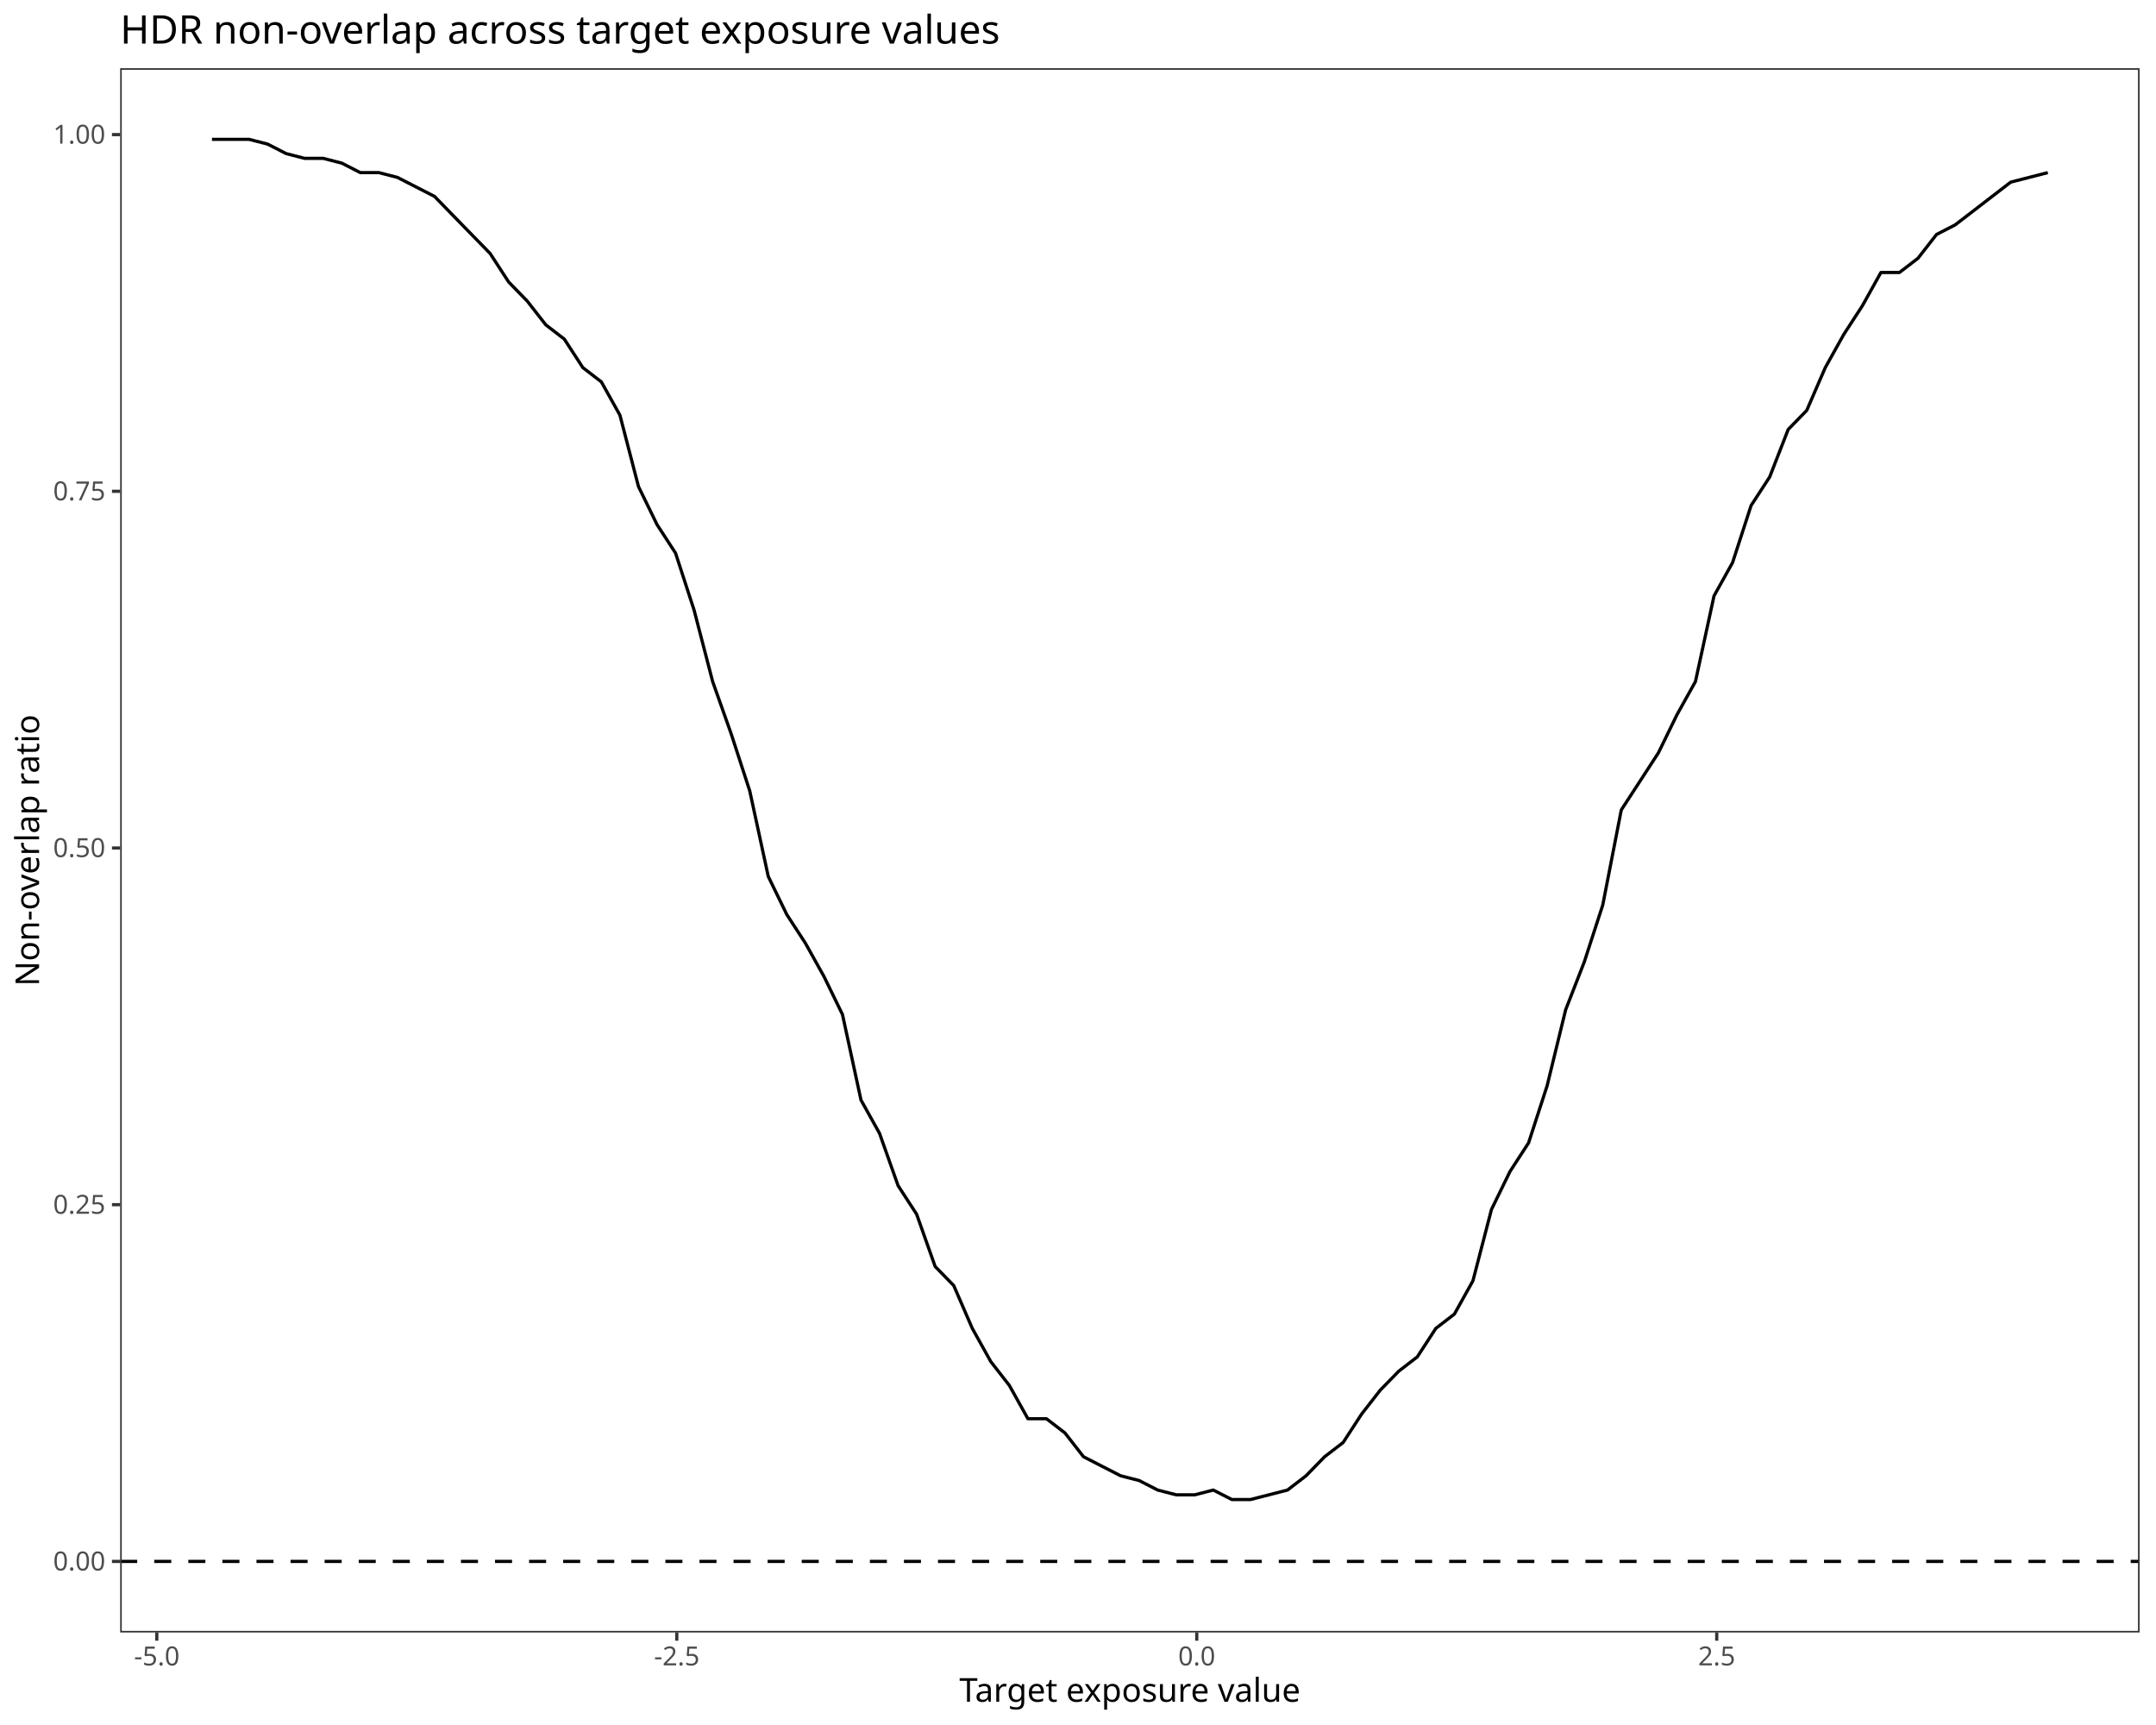
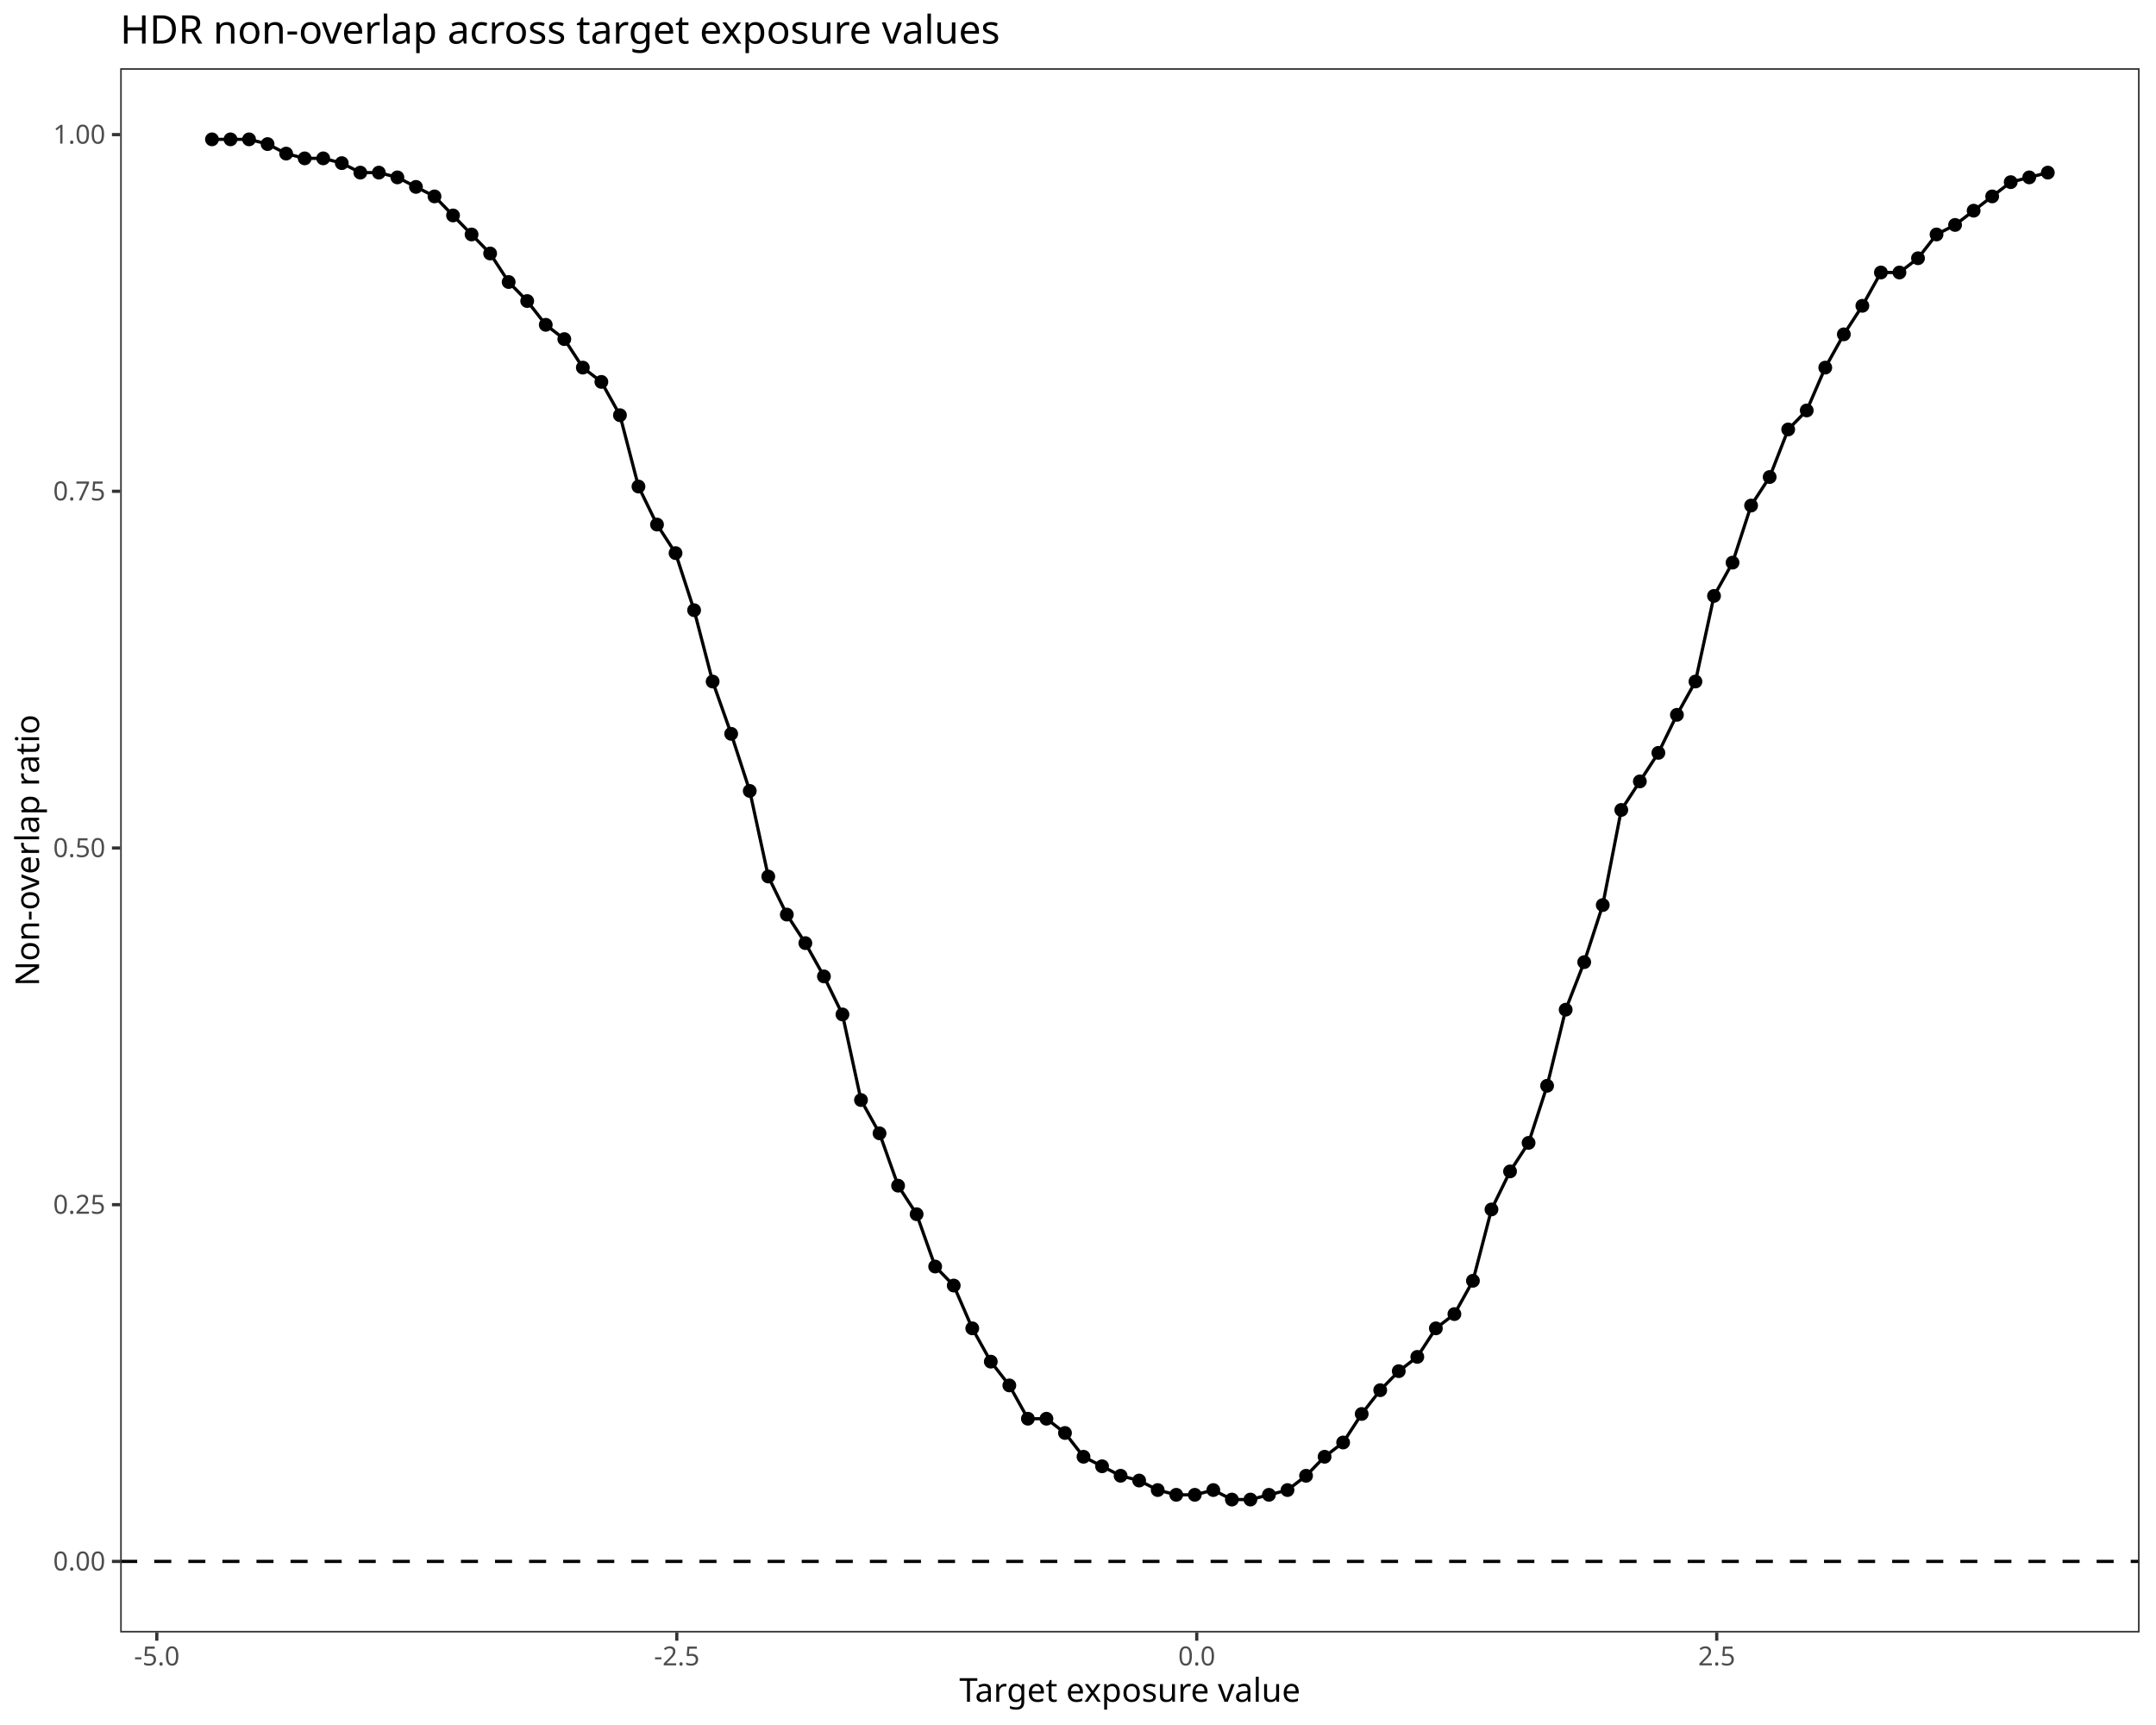
<svg xmlns="http://www.w3.org/2000/svg" class="svglite" data-engine-version="2.0" width="720.00pt" height="576.00pt" viewBox="0 0 720.00 576.00">
  <defs>
    <style type="text/css">
    .svglite line, .svglite polyline, .svglite polygon, .svglite path, .svglite rect, .svglite circle {
      fill: none;
      stroke: #000000;
      stroke-linecap: round;
      stroke-linejoin: round;
      stroke-miterlimit: 10.00;
    }
  </style>
  </defs>
  <rect width="100%" height="100%" style="stroke: none; fill: #FFFFFF;" />
  <defs>
    <clipPath id="cpMC4wMHw3MjAuMDB8MC4wMHw1NzYuMDA=">
      <rect x="0.00" y="0.00" width="720.00" height="576.00" />
    </clipPath>
  </defs>
  <g clip-path="url(#cpMC4wMHw3MjAuMDB8MC4wMHw1NzYuMDA=)">
    <rect x="0.00" y="0.00" width="720.00" height="576.00" style="stroke-width: 1.07; stroke: #FFFFFF; fill: #FFFFFF;" />
  </g>
  <defs>
    <clipPath id="cpNDAuMTN8NzE0LjUyfDIyLjc4fDU0NS4xMQ==">
      <rect x="40.13" y="22.78" width="674.39" height="522.33" />
    </clipPath>
  </defs>
  <g clip-path="url(#cpNDAuMTN8NzE0LjUyfDIyLjc4fDU0NS4xMQ==)">
    <rect x="40.13" y="22.78" width="674.39" height="522.33" style="stroke-width: 1.07; stroke: none; fill: #FFFFFF;" />
    <line x1="40.13" y1="521.37" x2="714.52" y2="521.37" style="stroke-width: 1.07; stroke-dasharray: 5.69,5.69; stroke-linecap: butt;" />
    <polyline points="70.79,46.53 76.98,46.53 83.17,46.53 89.36,48.11 95.56,51.29 101.75,52.88 107.94,52.88 114.14,54.47 120.33,57.64 126.52,57.64 132.71,59.23 138.91,62.41 145.10,65.58 151.29,71.94 157.48,78.29 163.68,84.64 169.87,94.17 176.06,100.52 182.26,108.46 188.45,113.23 194.64,122.75 200.83,127.52 207.03,138.64 213.22,162.46 219.41,175.16 225.60,184.69 231.80,203.75 237.99,227.57 244.18,245.04 250.38,264.10 256.57,292.68 262.76,305.39 268.95,314.92 275.15,326.03 281.34,338.74 287.53,367.32 293.72,378.44 299.92,395.91 306.11,405.44 312.30,422.91 318.50,429.26 324.69,443.55 330.88,454.67 337.07,462.61 343.27,473.73 349.46,473.73 355.65,478.49 361.84,486.43 368.04,489.61 374.23,492.78 380.42,494.37 386.62,497.55 392.81,499.14 399.00,499.14 405.19,497.55 411.39,500.72 417.58,500.72 423.77,499.14 429.96,497.55 436.16,492.78 442.35,486.43 448.54,481.67 454.74,472.14 460.93,464.20 467.12,457.85 473.31,453.08 479.51,443.55 485.70,438.79 491.89,427.67 498.08,403.85 504.28,391.15 510.47,381.62 516.66,362.56 522.86,337.15 529.05,321.27 535.24,302.21 541.43,270.45 547.63,260.92 553.82,251.39 560.01,238.69 566.20,227.57 572.40,198.98 578.59,187.87 584.78,168.81 590.98,159.28 597.17,143.40 603.36,137.05 609.55,122.75 615.75,111.64 621.94,102.11 628.13,90.99 634.32,90.99 640.52,86.23 646.71,78.29 652.90,75.11 659.10,70.35 665.29,65.58 671.48,60.82 677.67,59.23 683.87,57.64 " style="stroke-width: 1.07; stroke-linecap: butt;" />
+     <circle cx="70.79" cy="46.53" r="1.95" style="stroke-width: 0.71; fill: #000000;" />
+     <circle cx="76.98" cy="46.53" r="1.95" style="stroke-width: 0.71; fill: #000000;" />
+     <circle cx="83.17" cy="46.53" r="1.95" style="stroke-width: 0.71; fill: #000000;" />
+     <circle cx="89.36" cy="48.11" r="1.95" style="stroke-width: 0.71; fill: #000000;" />
+     <circle cx="95.56" cy="51.29" r="1.95" style="stroke-width: 0.71; fill: #000000;" />
+     <circle cx="101.75" cy="52.88" r="1.95" style="stroke-width: 0.71; fill: #000000;" />
+     <circle cx="107.94" cy="52.88" r="1.95" style="stroke-width: 0.71; fill: #000000;" />
+     <circle cx="114.14" cy="54.47" r="1.95" style="stroke-width: 0.71; fill: #000000;" />
+     <circle cx="120.33" cy="57.64" r="1.95" style="stroke-width: 0.71; fill: #000000;" />
+     <circle cx="126.52" cy="57.64" r="1.95" style="stroke-width: 0.71; fill: #000000;" />
+     <circle cx="132.71" cy="59.23" r="1.95" style="stroke-width: 0.71; fill: #000000;" />
+     <circle cx="138.91" cy="62.41" r="1.95" style="stroke-width: 0.71; fill: #000000;" />
+     <circle cx="145.10" cy="65.58" r="1.95" style="stroke-width: 0.71; fill: #000000;" />
+     <circle cx="151.29" cy="71.94" r="1.95" style="stroke-width: 0.71; fill: #000000;" />
+     <circle cx="157.48" cy="78.29" r="1.95" style="stroke-width: 0.71; fill: #000000;" />
+     <circle cx="163.68" cy="84.64" r="1.95" style="stroke-width: 0.71; fill: #000000;" />
+     <circle cx="169.87" cy="94.17" r="1.95" style="stroke-width: 0.71; fill: #000000;" />
+     <circle cx="176.06" cy="100.52" r="1.95" style="stroke-width: 0.71; fill: #000000;" />
+     <circle cx="182.26" cy="108.46" r="1.95" style="stroke-width: 0.71; fill: #000000;" />
+     <circle cx="188.45" cy="113.23" r="1.95" style="stroke-width: 0.71; fill: #000000;" />
+     <circle cx="194.64" cy="122.75" r="1.95" style="stroke-width: 0.71; fill: #000000;" />
+     <circle cx="200.83" cy="127.52" r="1.95" style="stroke-width: 0.71; fill: #000000;" />
+     <circle cx="207.03" cy="138.64" r="1.95" style="stroke-width: 0.71; fill: #000000;" />
+     <circle cx="213.22" cy="162.46" r="1.95" style="stroke-width: 0.71; fill: #000000;" />
+     <circle cx="219.41" cy="175.16" r="1.95" style="stroke-width: 0.71; fill: #000000;" />
+     <circle cx="225.60" cy="184.69" r="1.95" style="stroke-width: 0.71; fill: #000000;" />
+     <circle cx="231.80" cy="203.75" r="1.95" style="stroke-width: 0.71; fill: #000000;" />
+     <circle cx="237.99" cy="227.57" r="1.95" style="stroke-width: 0.71; fill: #000000;" />
+     <circle cx="244.18" cy="245.04" r="1.95" style="stroke-width: 0.71; fill: #000000;" />
+     <circle cx="250.38" cy="264.10" r="1.95" style="stroke-width: 0.71; fill: #000000;" />
+     <circle cx="256.57" cy="292.68" r="1.95" style="stroke-width: 0.71; fill: #000000;" />
+     <circle cx="262.76" cy="305.39" r="1.95" style="stroke-width: 0.71; fill: #000000;" />
+     <circle cx="268.95" cy="314.92" r="1.95" style="stroke-width: 0.71; fill: #000000;" />
+     <circle cx="275.15" cy="326.03" r="1.95" style="stroke-width: 0.71; fill: #000000;" />
+     <circle cx="281.34" cy="338.74" r="1.95" style="stroke-width: 0.71; fill: #000000;" />
+     <circle cx="287.53" cy="367.32" r="1.95" style="stroke-width: 0.71; fill: #000000;" />
+     <circle cx="293.72" cy="378.44" r="1.95" style="stroke-width: 0.71; fill: #000000;" />
+     <circle cx="299.92" cy="395.91" r="1.95" style="stroke-width: 0.71; fill: #000000;" />
+     <circle cx="306.11" cy="405.44" r="1.95" style="stroke-width: 0.71; fill: #000000;" />
+     <circle cx="312.30" cy="422.91" r="1.95" style="stroke-width: 0.71; fill: #000000;" />
+     <circle cx="318.50" cy="429.26" r="1.95" style="stroke-width: 0.71; fill: #000000;" />
+     <circle cx="324.69" cy="443.55" r="1.95" style="stroke-width: 0.71; fill: #000000;" />
+     <circle cx="330.88" cy="454.67" r="1.95" style="stroke-width: 0.71; fill: #000000;" />
+     <circle cx="337.07" cy="462.61" r="1.95" style="stroke-width: 0.71; fill: #000000;" />
+     <circle cx="343.27" cy="473.73" r="1.95" style="stroke-width: 0.71; fill: #000000;" />
+     <circle cx="349.46" cy="473.73" r="1.95" style="stroke-width: 0.71; fill: #000000;" />
+     <circle cx="355.65" cy="478.49" r="1.95" style="stroke-width: 0.71; fill: #000000;" />
+     <circle cx="361.84" cy="486.43" r="1.95" style="stroke-width: 0.71; fill: #000000;" />
+     <circle cx="368.04" cy="489.61" r="1.95" style="stroke-width: 0.71; fill: #000000;" />
+     <circle cx="374.23" cy="492.78" r="1.95" style="stroke-width: 0.71; fill: #000000;" />
+     <circle cx="380.42" cy="494.37" r="1.95" style="stroke-width: 0.71; fill: #000000;" />
+     <circle cx="386.62" cy="497.55" r="1.95" style="stroke-width: 0.71; fill: #000000;" />
+     <circle cx="392.81" cy="499.14" r="1.95" style="stroke-width: 0.71; fill: #000000;" />
+     <circle cx="399.00" cy="499.14" r="1.95" style="stroke-width: 0.71; fill: #000000;" />
+     <circle cx="405.19" cy="497.55" r="1.95" style="stroke-width: 0.71; fill: #000000;" />
+     <circle cx="411.39" cy="500.72" r="1.95" style="stroke-width: 0.71; fill: #000000;" />
+     <circle cx="417.58" cy="500.72" r="1.95" style="stroke-width: 0.71; fill: #000000;" />
+     <circle cx="423.77" cy="499.14" r="1.95" style="stroke-width: 0.71; fill: #000000;" />
+     <circle cx="429.96" cy="497.55" r="1.95" style="stroke-width: 0.71; fill: #000000;" />
+     <circle cx="436.16" cy="492.78" r="1.95" style="stroke-width: 0.71; fill: #000000;" />
+     <circle cx="442.35" cy="486.43" r="1.95" style="stroke-width: 0.71; fill: #000000;" />
+     <circle cx="448.54" cy="481.67" r="1.95" style="stroke-width: 0.71; fill: #000000;" />
+     <circle cx="454.74" cy="472.14" r="1.95" style="stroke-width: 0.71; fill: #000000;" />
+     <circle cx="460.93" cy="464.20" r="1.95" style="stroke-width: 0.71; fill: #000000;" />
+     <circle cx="467.12" cy="457.85" r="1.95" style="stroke-width: 0.71; fill: #000000;" />
+     <circle cx="473.31" cy="453.08" r="1.95" style="stroke-width: 0.71; fill: #000000;" />
+     <circle cx="479.51" cy="443.55" r="1.95" style="stroke-width: 0.71; fill: #000000;" />
+     <circle cx="485.70" cy="438.79" r="1.95" style="stroke-width: 0.71; fill: #000000;" />
+     <circle cx="491.89" cy="427.67" r="1.95" style="stroke-width: 0.71; fill: #000000;" />
+     <circle cx="498.08" cy="403.85" r="1.95" style="stroke-width: 0.71; fill: #000000;" />
+     <circle cx="504.28" cy="391.15" r="1.95" style="stroke-width: 0.71; fill: #000000;" />
+     <circle cx="510.47" cy="381.62" r="1.95" style="stroke-width: 0.71; fill: #000000;" />
+     <circle cx="516.66" cy="362.56" r="1.95" style="stroke-width: 0.71; fill: #000000;" />
+     <circle cx="522.86" cy="337.15" r="1.95" style="stroke-width: 0.71; fill: #000000;" />
+     <circle cx="529.05" cy="321.27" r="1.95" style="stroke-width: 0.71; fill: #000000;" />
+     <circle cx="535.24" cy="302.21" r="1.95" style="stroke-width: 0.71; fill: #000000;" />
+     <circle cx="541.43" cy="270.45" r="1.95" style="stroke-width: 0.71; fill: #000000;" />
+     <circle cx="547.63" cy="260.92" r="1.95" style="stroke-width: 0.71; fill: #000000;" />
+     <circle cx="553.82" cy="251.39" r="1.95" style="stroke-width: 0.71; fill: #000000;" />
+     <circle cx="560.01" cy="238.69" r="1.95" style="stroke-width: 0.71; fill: #000000;" />
+     <circle cx="566.20" cy="227.57" r="1.95" style="stroke-width: 0.71; fill: #000000;" />
+     <circle cx="572.40" cy="198.98" r="1.95" style="stroke-width: 0.71; fill: #000000;" />
+     <circle cx="578.59" cy="187.87" r="1.95" style="stroke-width: 0.71; fill: #000000;" />
+     <circle cx="584.78" cy="168.81" r="1.95" style="stroke-width: 0.71; fill: #000000;" />
+     <circle cx="590.98" cy="159.28" r="1.95" style="stroke-width: 0.71; fill: #000000;" />
+     <circle cx="597.17" cy="143.40" r="1.95" style="stroke-width: 0.71; fill: #000000;" />
+     <circle cx="603.36" cy="137.05" r="1.95" style="stroke-width: 0.71; fill: #000000;" />
+     <circle cx="609.55" cy="122.75" r="1.95" style="stroke-width: 0.71; fill: #000000;" />
+     <circle cx="615.75" cy="111.64" r="1.95" style="stroke-width: 0.71; fill: #000000;" />
+     <circle cx="621.94" cy="102.11" r="1.95" style="stroke-width: 0.71; fill: #000000;" />
+     <circle cx="628.13" cy="90.99" r="1.95" style="stroke-width: 0.71; fill: #000000;" />
+     <circle cx="634.32" cy="90.99" r="1.95" style="stroke-width: 0.71; fill: #000000;" />
+     <circle cx="640.52" cy="86.23" r="1.95" style="stroke-width: 0.71; fill: #000000;" />
+     <circle cx="646.71" cy="78.29" r="1.95" style="stroke-width: 0.71; fill: #000000;" />
+     <circle cx="652.90" cy="75.11" r="1.95" style="stroke-width: 0.71; fill: #000000;" />
+     <circle cx="659.10" cy="70.35" r="1.95" style="stroke-width: 0.71; fill: #000000;" />
+     <circle cx="665.29" cy="65.58" r="1.95" style="stroke-width: 0.71; fill: #000000;" />
+     <circle cx="671.48" cy="60.82" r="1.95" style="stroke-width: 0.71; fill: #000000;" />
+     <circle cx="677.67" cy="59.23" r="1.95" style="stroke-width: 0.71; fill: #000000;" />
+     <circle cx="683.87" cy="57.64" r="1.95" style="stroke-width: 0.71; fill: #000000;" />
    <rect x="40.13" y="22.78" width="674.39" height="522.33" style="stroke-width: 1.07; stroke: #333333;" />
  </g>
  <g clip-path="url(#cpMC4wMHw3MjAuMDB8MC4wMHw1NzYuMDA=)">
    <text x="35.20" y="524.40" text-anchor="end" style="font-size: 8.80px; fill: #4D4D4D; font-family: sans;" textLength="17.13px" lengthAdjust="spacingAndGlyphs">0.00</text>
    <text x="35.20" y="405.29" text-anchor="end" style="font-size: 8.80px; fill: #4D4D4D; font-family: sans;" textLength="17.13px" lengthAdjust="spacingAndGlyphs">0.25</text>
    <text x="35.20" y="286.18" text-anchor="end" style="font-size: 8.80px; fill: #4D4D4D; font-family: sans;" textLength="17.13px" lengthAdjust="spacingAndGlyphs">0.50</text>
    <text x="35.20" y="167.07" text-anchor="end" style="font-size: 8.80px; fill: #4D4D4D; font-family: sans;" textLength="17.13px" lengthAdjust="spacingAndGlyphs">0.75</text>
    <text x="35.20" y="47.97" text-anchor="end" style="font-size: 8.80px; fill: #4D4D4D; font-family: sans;" textLength="17.13px" lengthAdjust="spacingAndGlyphs">1.00</text>
    <polyline points="37.39,521.37 40.13,521.37 " style="stroke-width: 1.07; stroke: #333333; stroke-linecap: butt;" />
    <polyline points="37.39,402.26 40.13,402.26 " style="stroke-width: 1.07; stroke: #333333; stroke-linecap: butt;" />
    <polyline points="37.39,283.15 40.13,283.15 " style="stroke-width: 1.07; stroke: #333333; stroke-linecap: butt;" />
    <polyline points="37.39,164.05 40.13,164.05 " style="stroke-width: 1.07; stroke: #333333; stroke-linecap: butt;" />
    <polyline points="37.39,44.94 40.13,44.94 " style="stroke-width: 1.07; stroke: #333333; stroke-linecap: butt;" />
    <polyline points="52.37,547.85 52.37,545.11 " style="stroke-width: 1.07; stroke: #333333; stroke-linecap: butt;" />
    <polyline points="226.02,547.85 226.02,545.11 " style="stroke-width: 1.07; stroke: #333333; stroke-linecap: butt;" />
    <polyline points="399.66,547.85 399.66,545.11 " style="stroke-width: 1.07; stroke: #333333; stroke-linecap: butt;" />
    <polyline points="573.31,547.85 573.31,545.11 " style="stroke-width: 1.07; stroke: #333333; stroke-linecap: butt;" />
    <text x="52.37" y="556.10" text-anchor="middle" style="font-size: 8.80px; fill: #4D4D4D; font-family: sans;" textLength="15.16px" lengthAdjust="spacingAndGlyphs">-5.0</text>
    <text x="226.02" y="556.10" text-anchor="middle" style="font-size: 8.80px; fill: #4D4D4D; font-family: sans;" textLength="15.16px" lengthAdjust="spacingAndGlyphs">-2.5</text>
    <text x="399.66" y="556.10" text-anchor="middle" style="font-size: 8.80px; fill: #4D4D4D; font-family: sans;" textLength="12.23px" lengthAdjust="spacingAndGlyphs">0.0</text>
    <text x="573.31" y="556.10" text-anchor="middle" style="font-size: 8.80px; fill: #4D4D4D; font-family: sans;" textLength="12.23px" lengthAdjust="spacingAndGlyphs">2.5</text>
    <text x="377.33" y="568.24" text-anchor="middle" style="font-size: 11.00px; font-family: sans;" textLength="109.47px" lengthAdjust="spacingAndGlyphs">Target exposure value</text>
    <text transform="translate(13.05,283.95) rotate(-90)" text-anchor="middle" style="font-size: 11.00px; font-family: sans;" textLength="84.38px" lengthAdjust="spacingAndGlyphs">Non-overlap ratio</text>
    <text x="40.13" y="14.56" style="font-size: 13.20px; font-family: sans;" textLength="281.79px" lengthAdjust="spacingAndGlyphs">HDR non-overlap across target exposure values</text>
  </g>
</svg>
